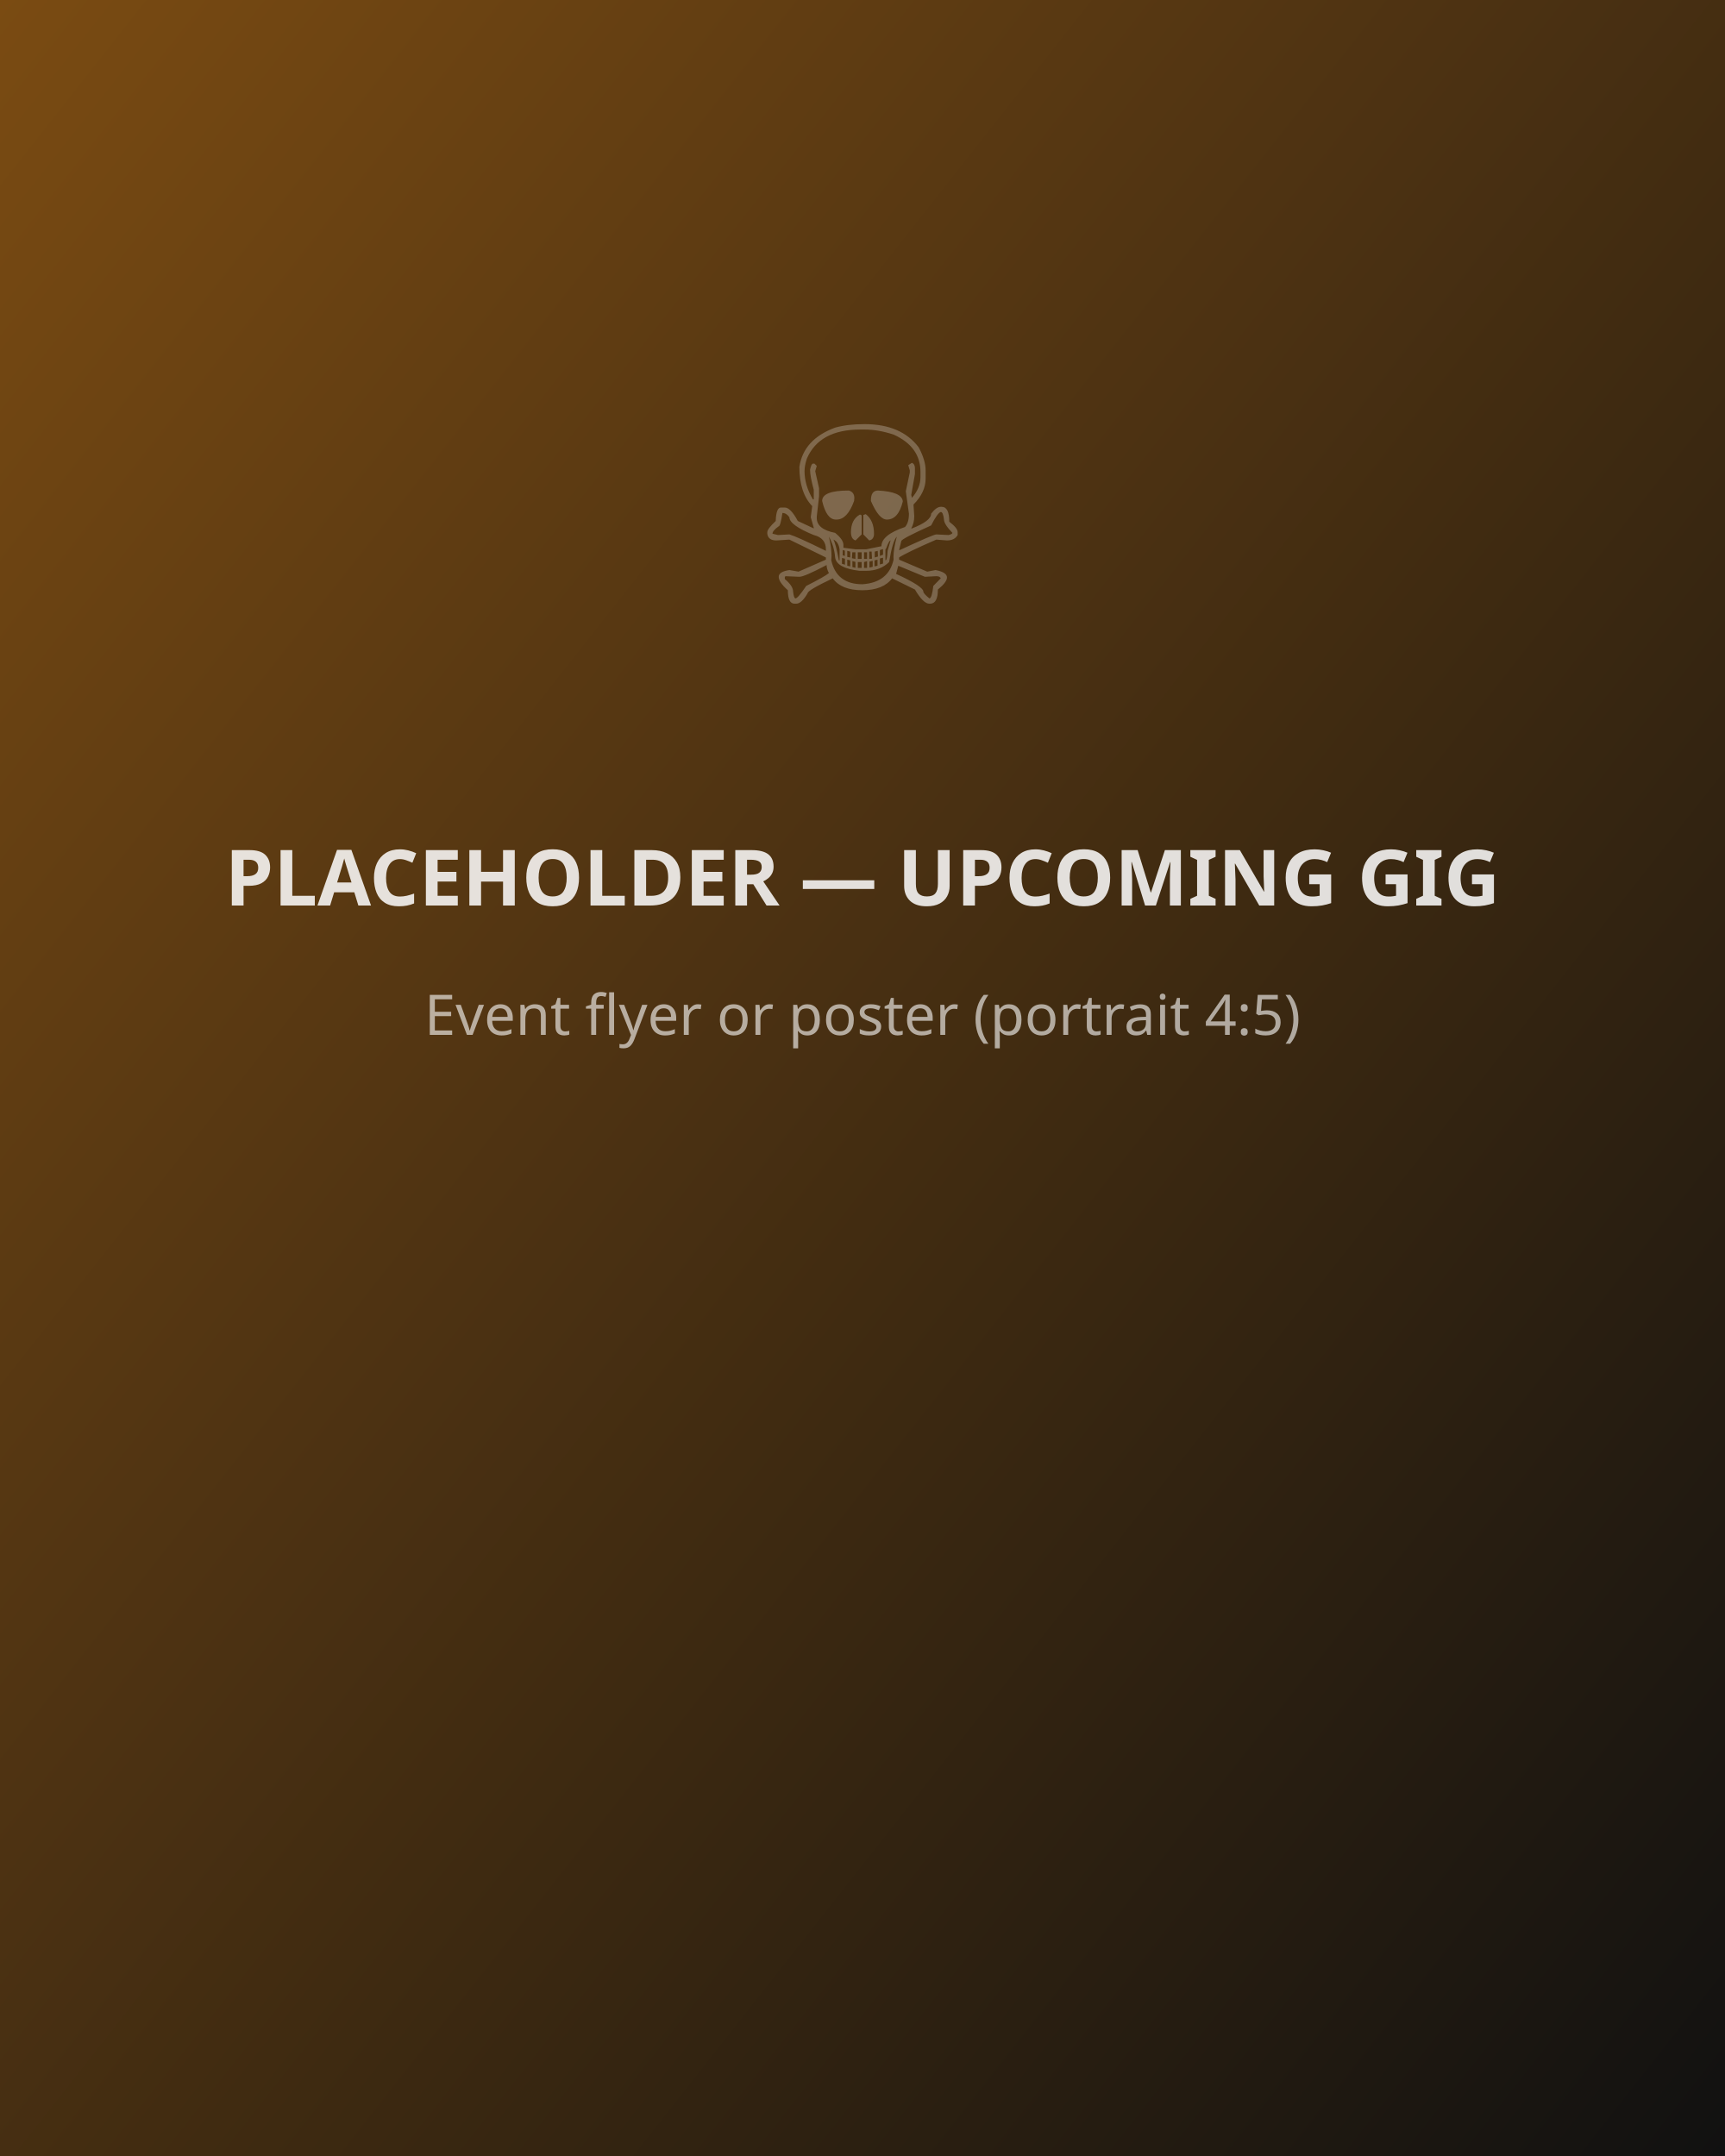
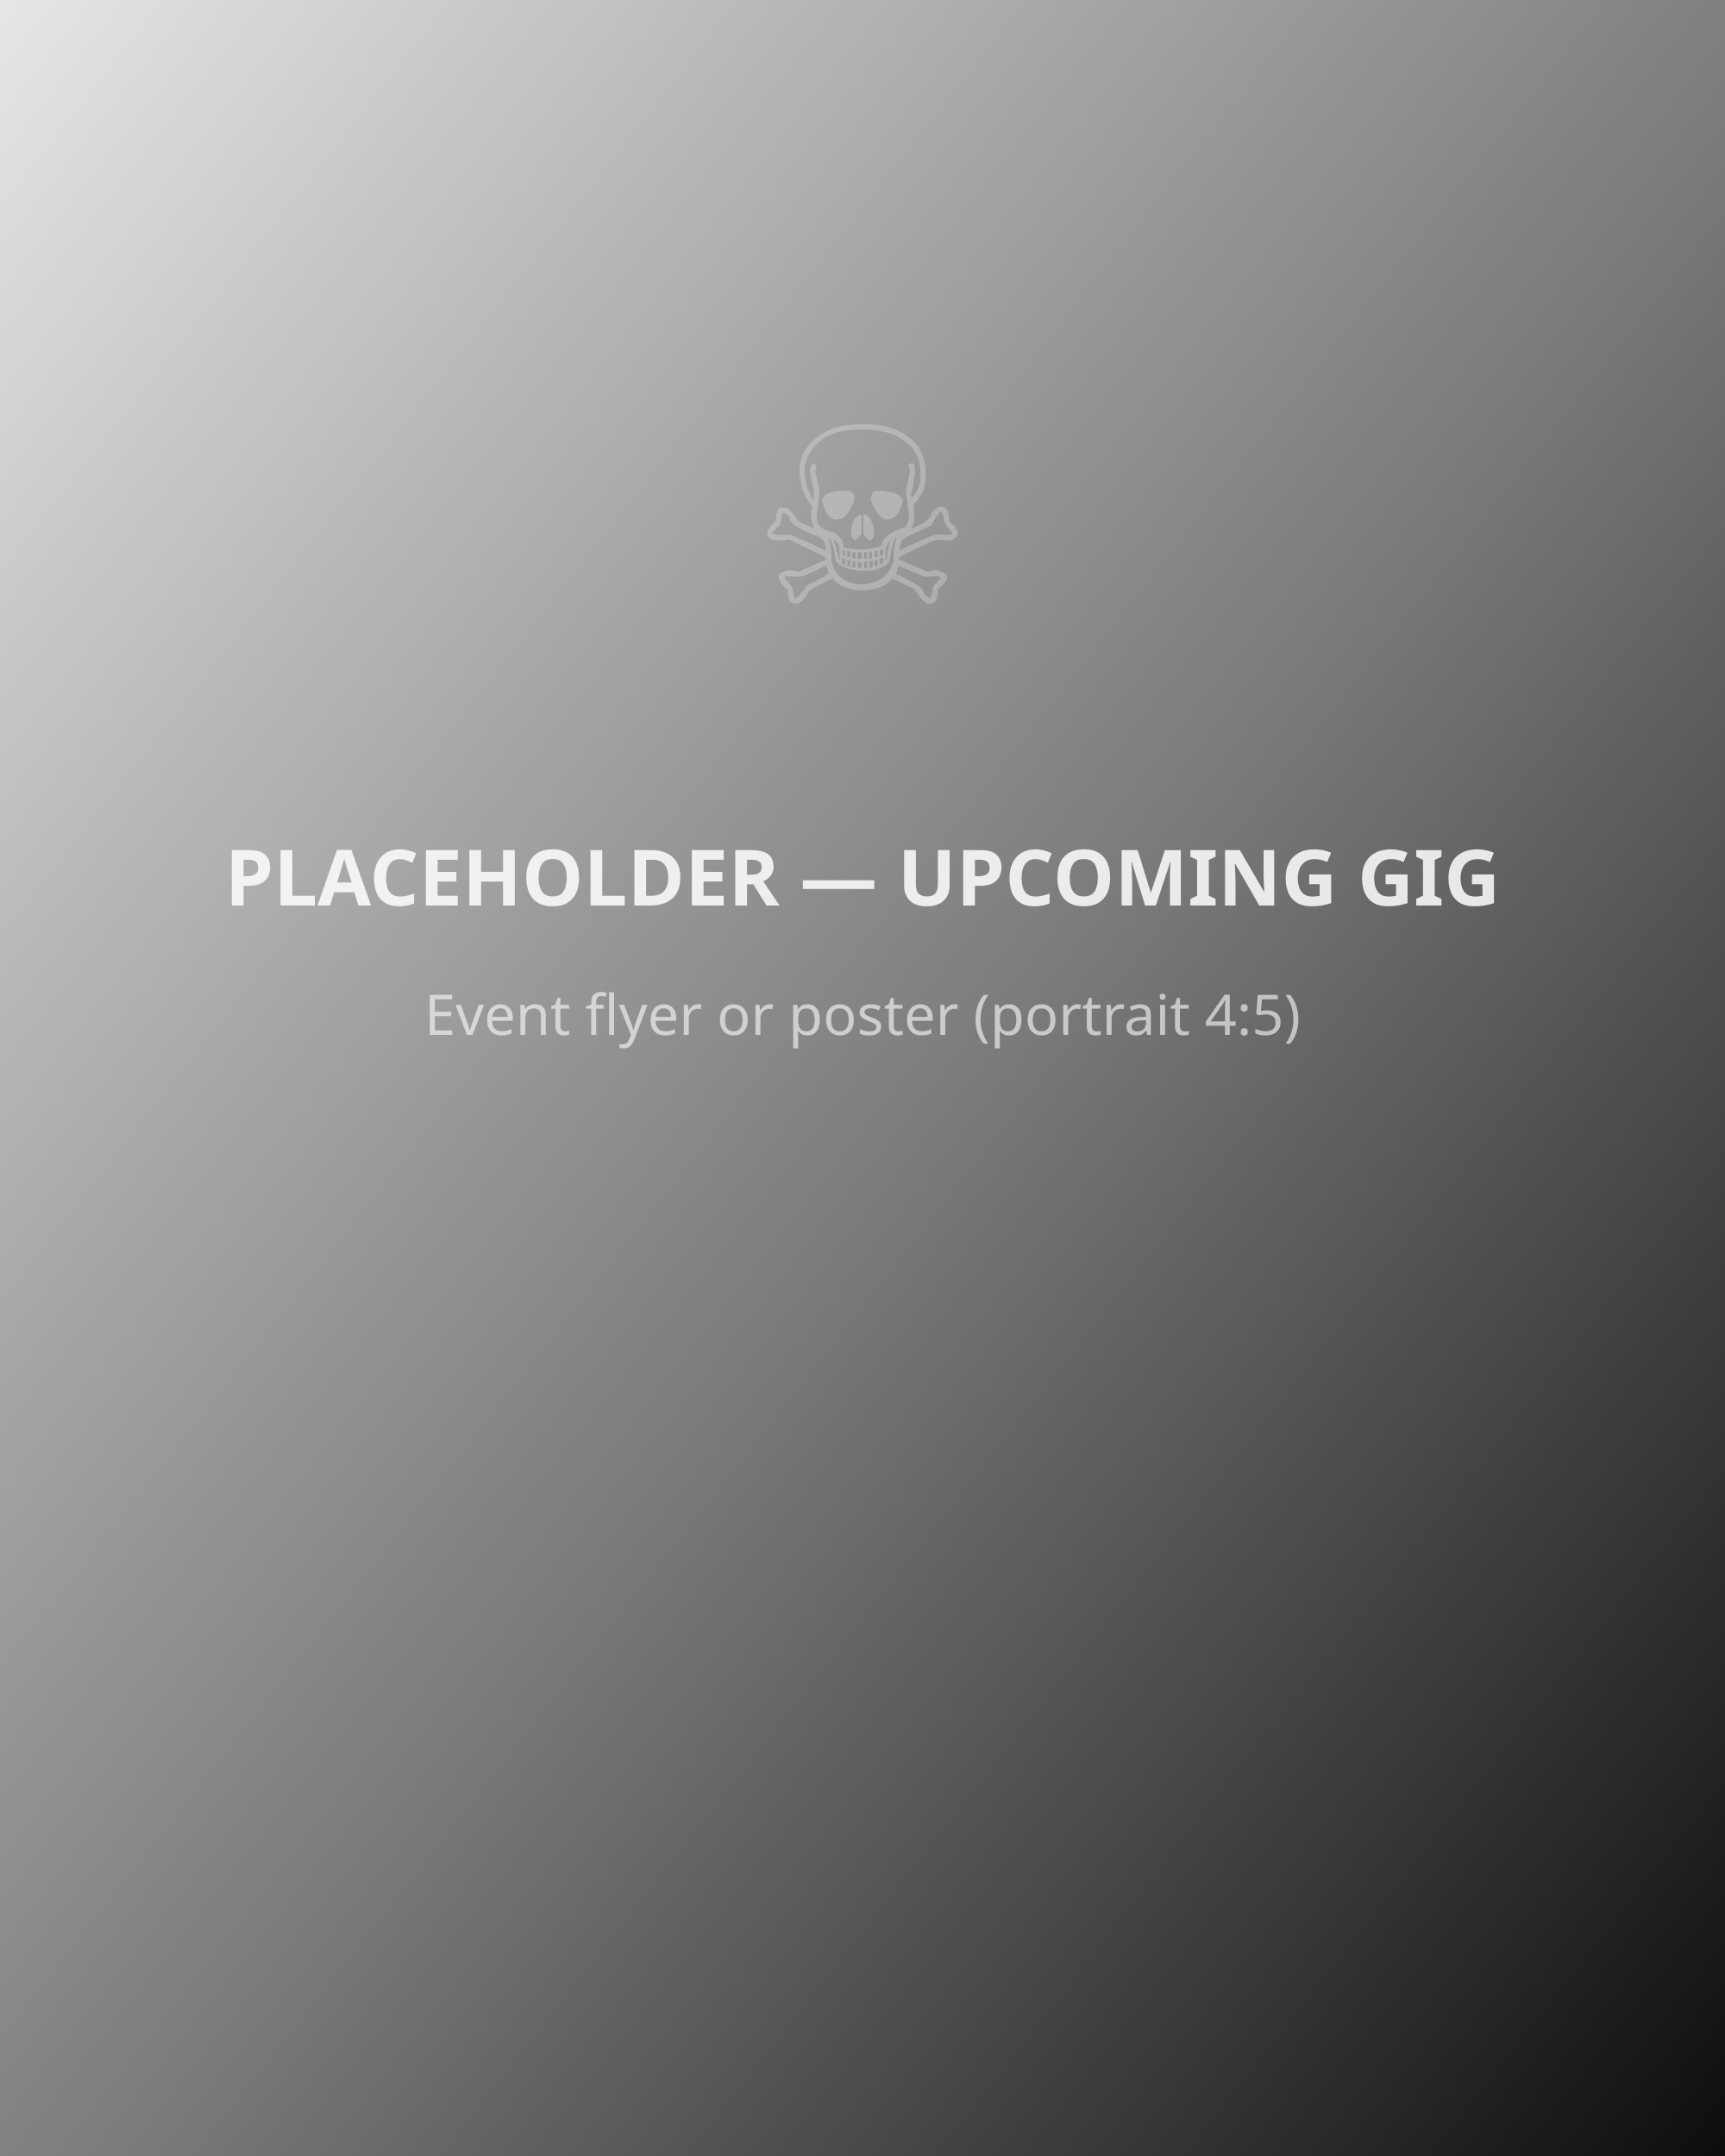
<svg xmlns="http://www.w3.org/2000/svg" width="800" height="1000" viewBox="0 0 800 1000">
  <defs>
    <linearGradient id="g" x1="0" y1="0" x2="1" y2="1">
-       <stop offset="0" stop-color="#7a4b12" />
-       <stop offset="1" stop-color="#111" />
+       <stop offset="0" stop-color="#e6e6e6" />
+       <stop offset=".55" stop-color="#777" />
+       <stop offset="1" stop-color="#0d0d0d" />
    </linearGradient>
  </defs>
  <rect width="100%" height="100%" fill="url(#g)" />
  <text x="50%" y="28%" text-anchor="middle" font-family="sans-serif" font-size="114" fill="#fff" opacity=".25">☠</text>
  <text x="50%" y="42%" text-anchor="middle" font-family="sans-serif" font-size="36" font-weight="700" fill="#fff" opacity=".85">PLACEHOLDER — UPCOMING GIG</text>
  <text x="50%" y="48%" text-anchor="middle" font-family="sans-serif" font-size="26" fill="#fff" opacity=".6">Event flyer or poster (portrait 4:5)</text>
</svg>
